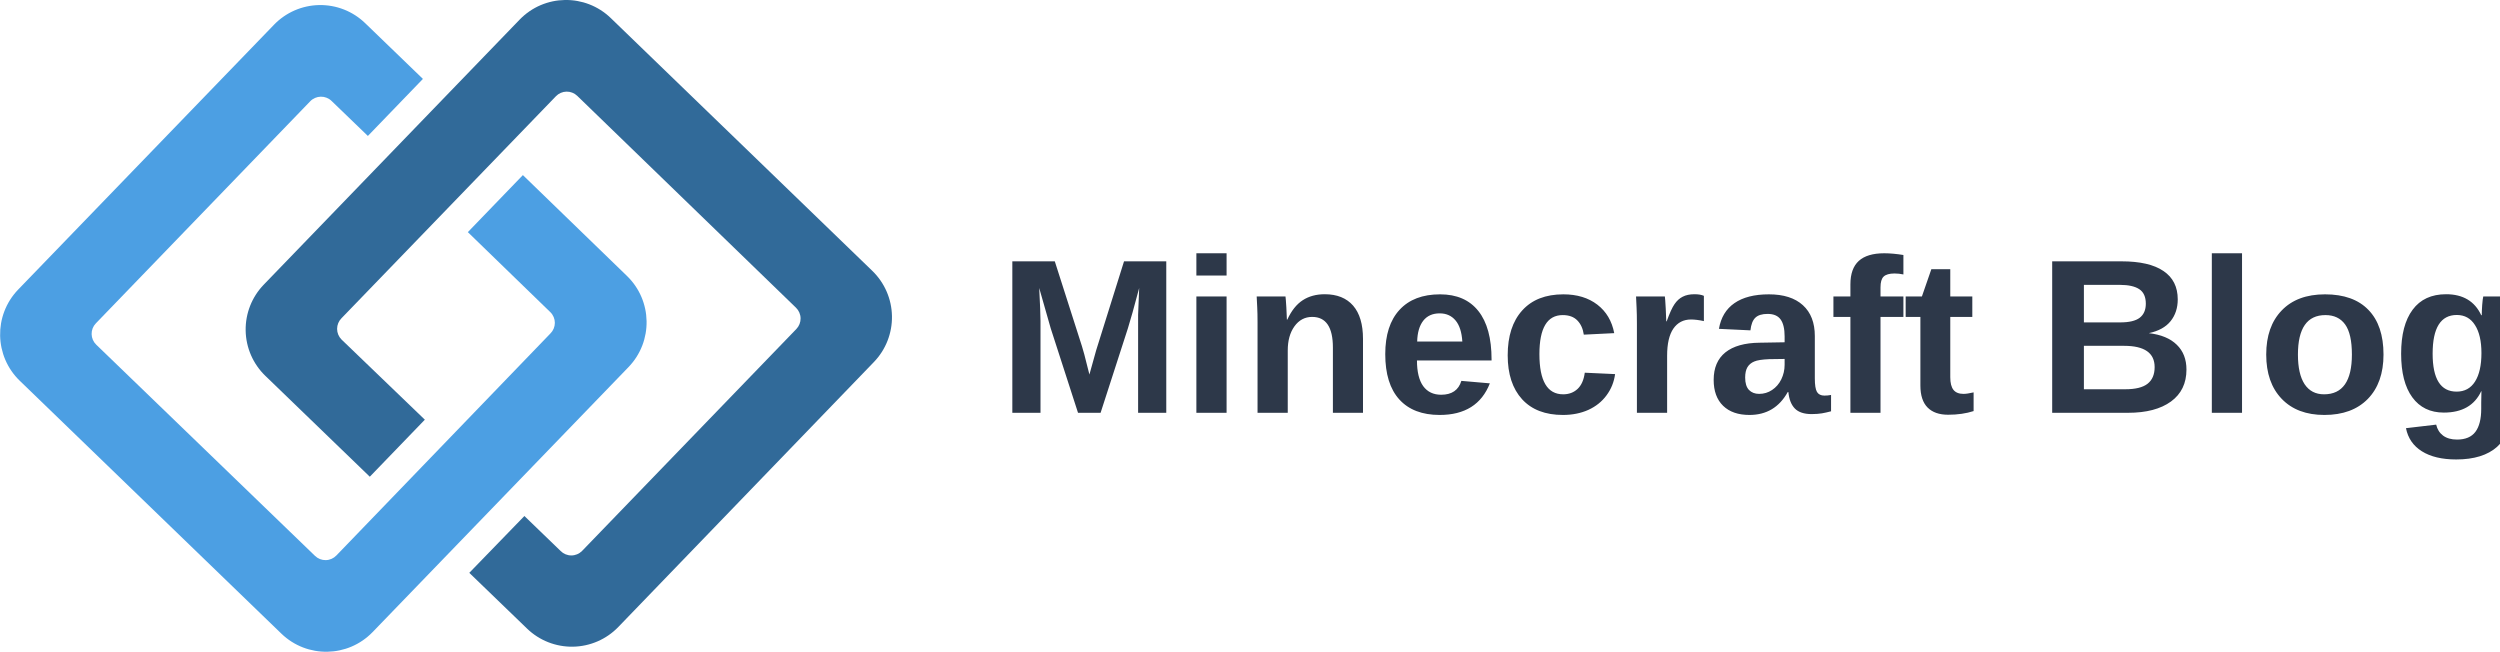
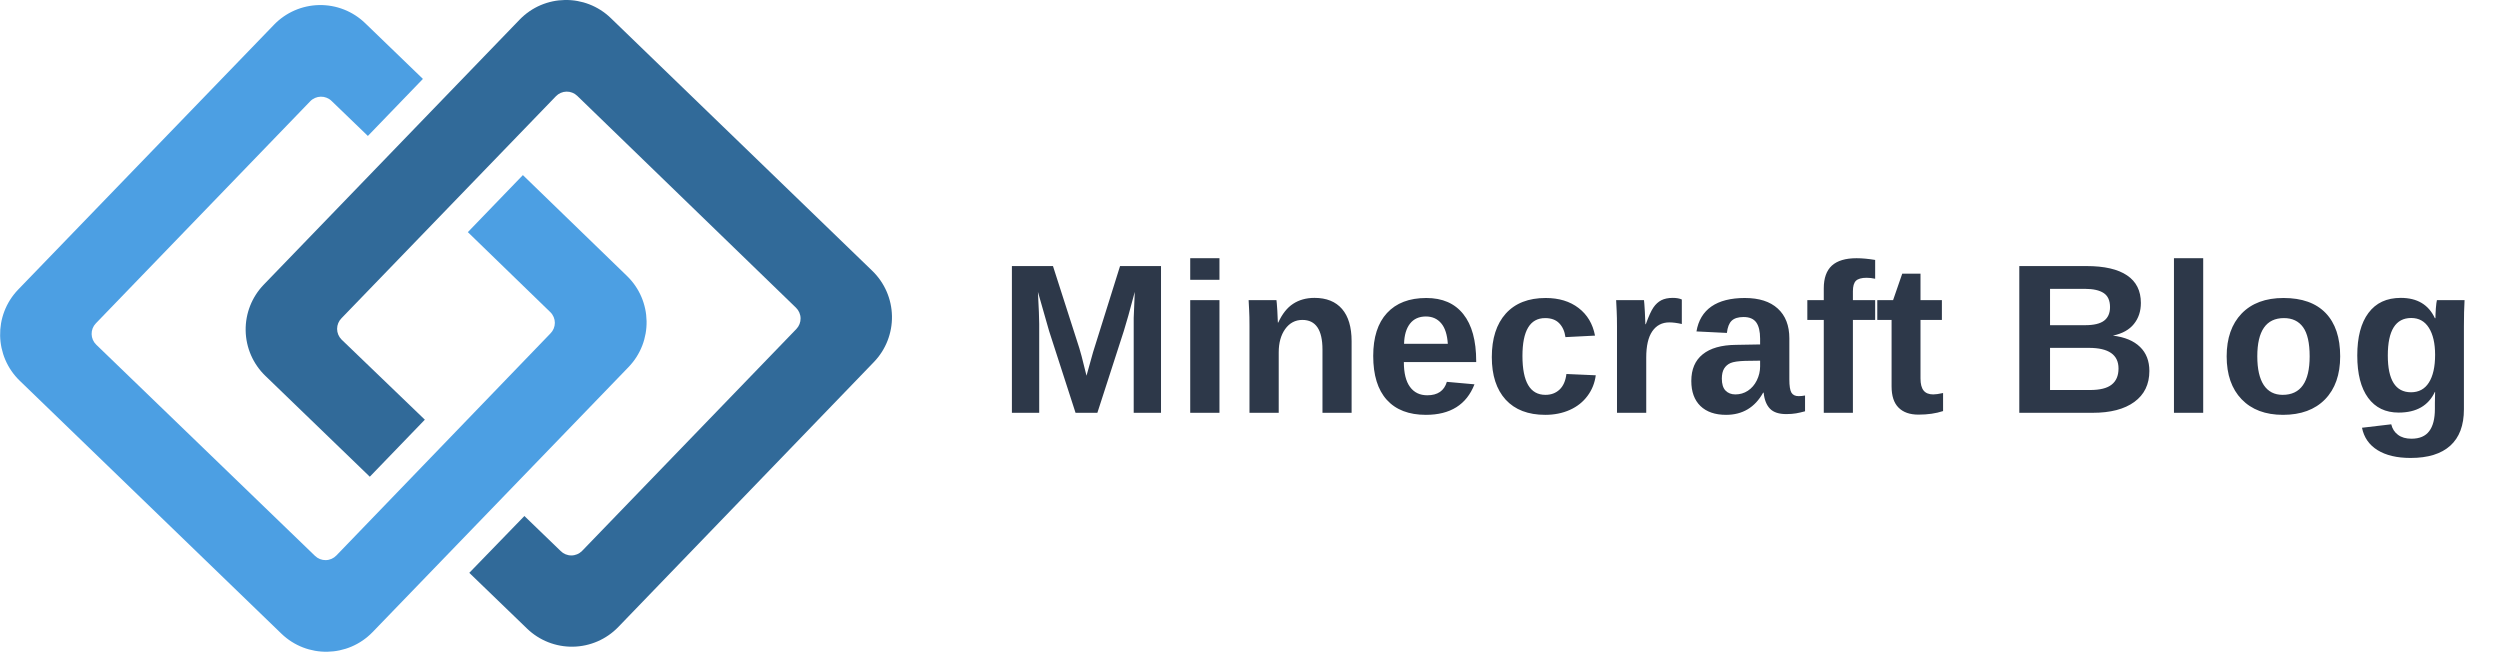
<svg xmlns="http://www.w3.org/2000/svg" viewBox="0 0 363.37 94.73">
  <defs>
    <style>
            .cls-1{fill:#4c9fe3;}
            .cls-2{fill:#316a99;}
            .cls-3{fill:#2d3849;}
        </style>
  </defs>
  <g id="Layer_2" data-name="Layer 2">
    <g id="_hkcGc1TWxMQnvrJ-o7pxz" data-name=" hkcGc1TWxMQnvrJ-o7pxz">
      <g id="_2pGrrHDisTubxdFeOQ9h1" data-name=" 2pGrrHDisTubxdFeOQ9h1">
        <path id="_fclVC_gW3knTSnF4jsxLl" class="cls-1" d="M53.47,19.76l-5.28-5.09a2.19,2.19,0,0,0-3.1.05L13.93,47a2.19,2.19,0,0,0,.06,3.1L45.79,80.8a2.19,2.19,0,0,0,3.1-.06L80,48.47A2.17,2.17,0,0,0,80,45.38l-12-11.64,8-8.29L91.12,40.1a9.38,9.38,0,0,1,.23,13.26L54.16,91.87a9.38,9.38,0,0,1-13.26.23l-38-36.73A9.39,9.39,0,0,1,2.63,42.1L39.82,3.6a9.37,9.37,0,0,1,13.26-.23l8.39,8.1Z" />
        <path id="_2yC6JlP49xF4W450B5ghS" class="cls-2" d="M76.22,75l5.27,5.09a2.19,2.19,0,0,0,3.1,0l31.16-32.27a2.19,2.19,0,0,0-.06-3.1L83.9,13.93a2.19,2.19,0,0,0-3.1.06L49.64,46.25a2.19,2.19,0,0,0,0,3.1L61.75,61l-8,8.29L38.57,54.63a9.37,9.37,0,0,1-.23-13.26L75.52,2.86a9.38,9.38,0,0,1,13.26-.23l38,36.73a9.38,9.38,0,0,1,.23,13.27L89.87,91.13a9.38,9.38,0,0,1-13.27.23l-8.39-8.1Z" />
      </g>
    </g>
-     <text x="145" y="60" class="cls-3" font-family="Arial, sans-serif" font-size="32" font-weight="700">
+     <text x="145" y="60" class="cls-3" font-family="Arial, sans-serif" font-size="31" font-weight="700">
            Minecraft Blog
        </text>
  </g>
</svg>
